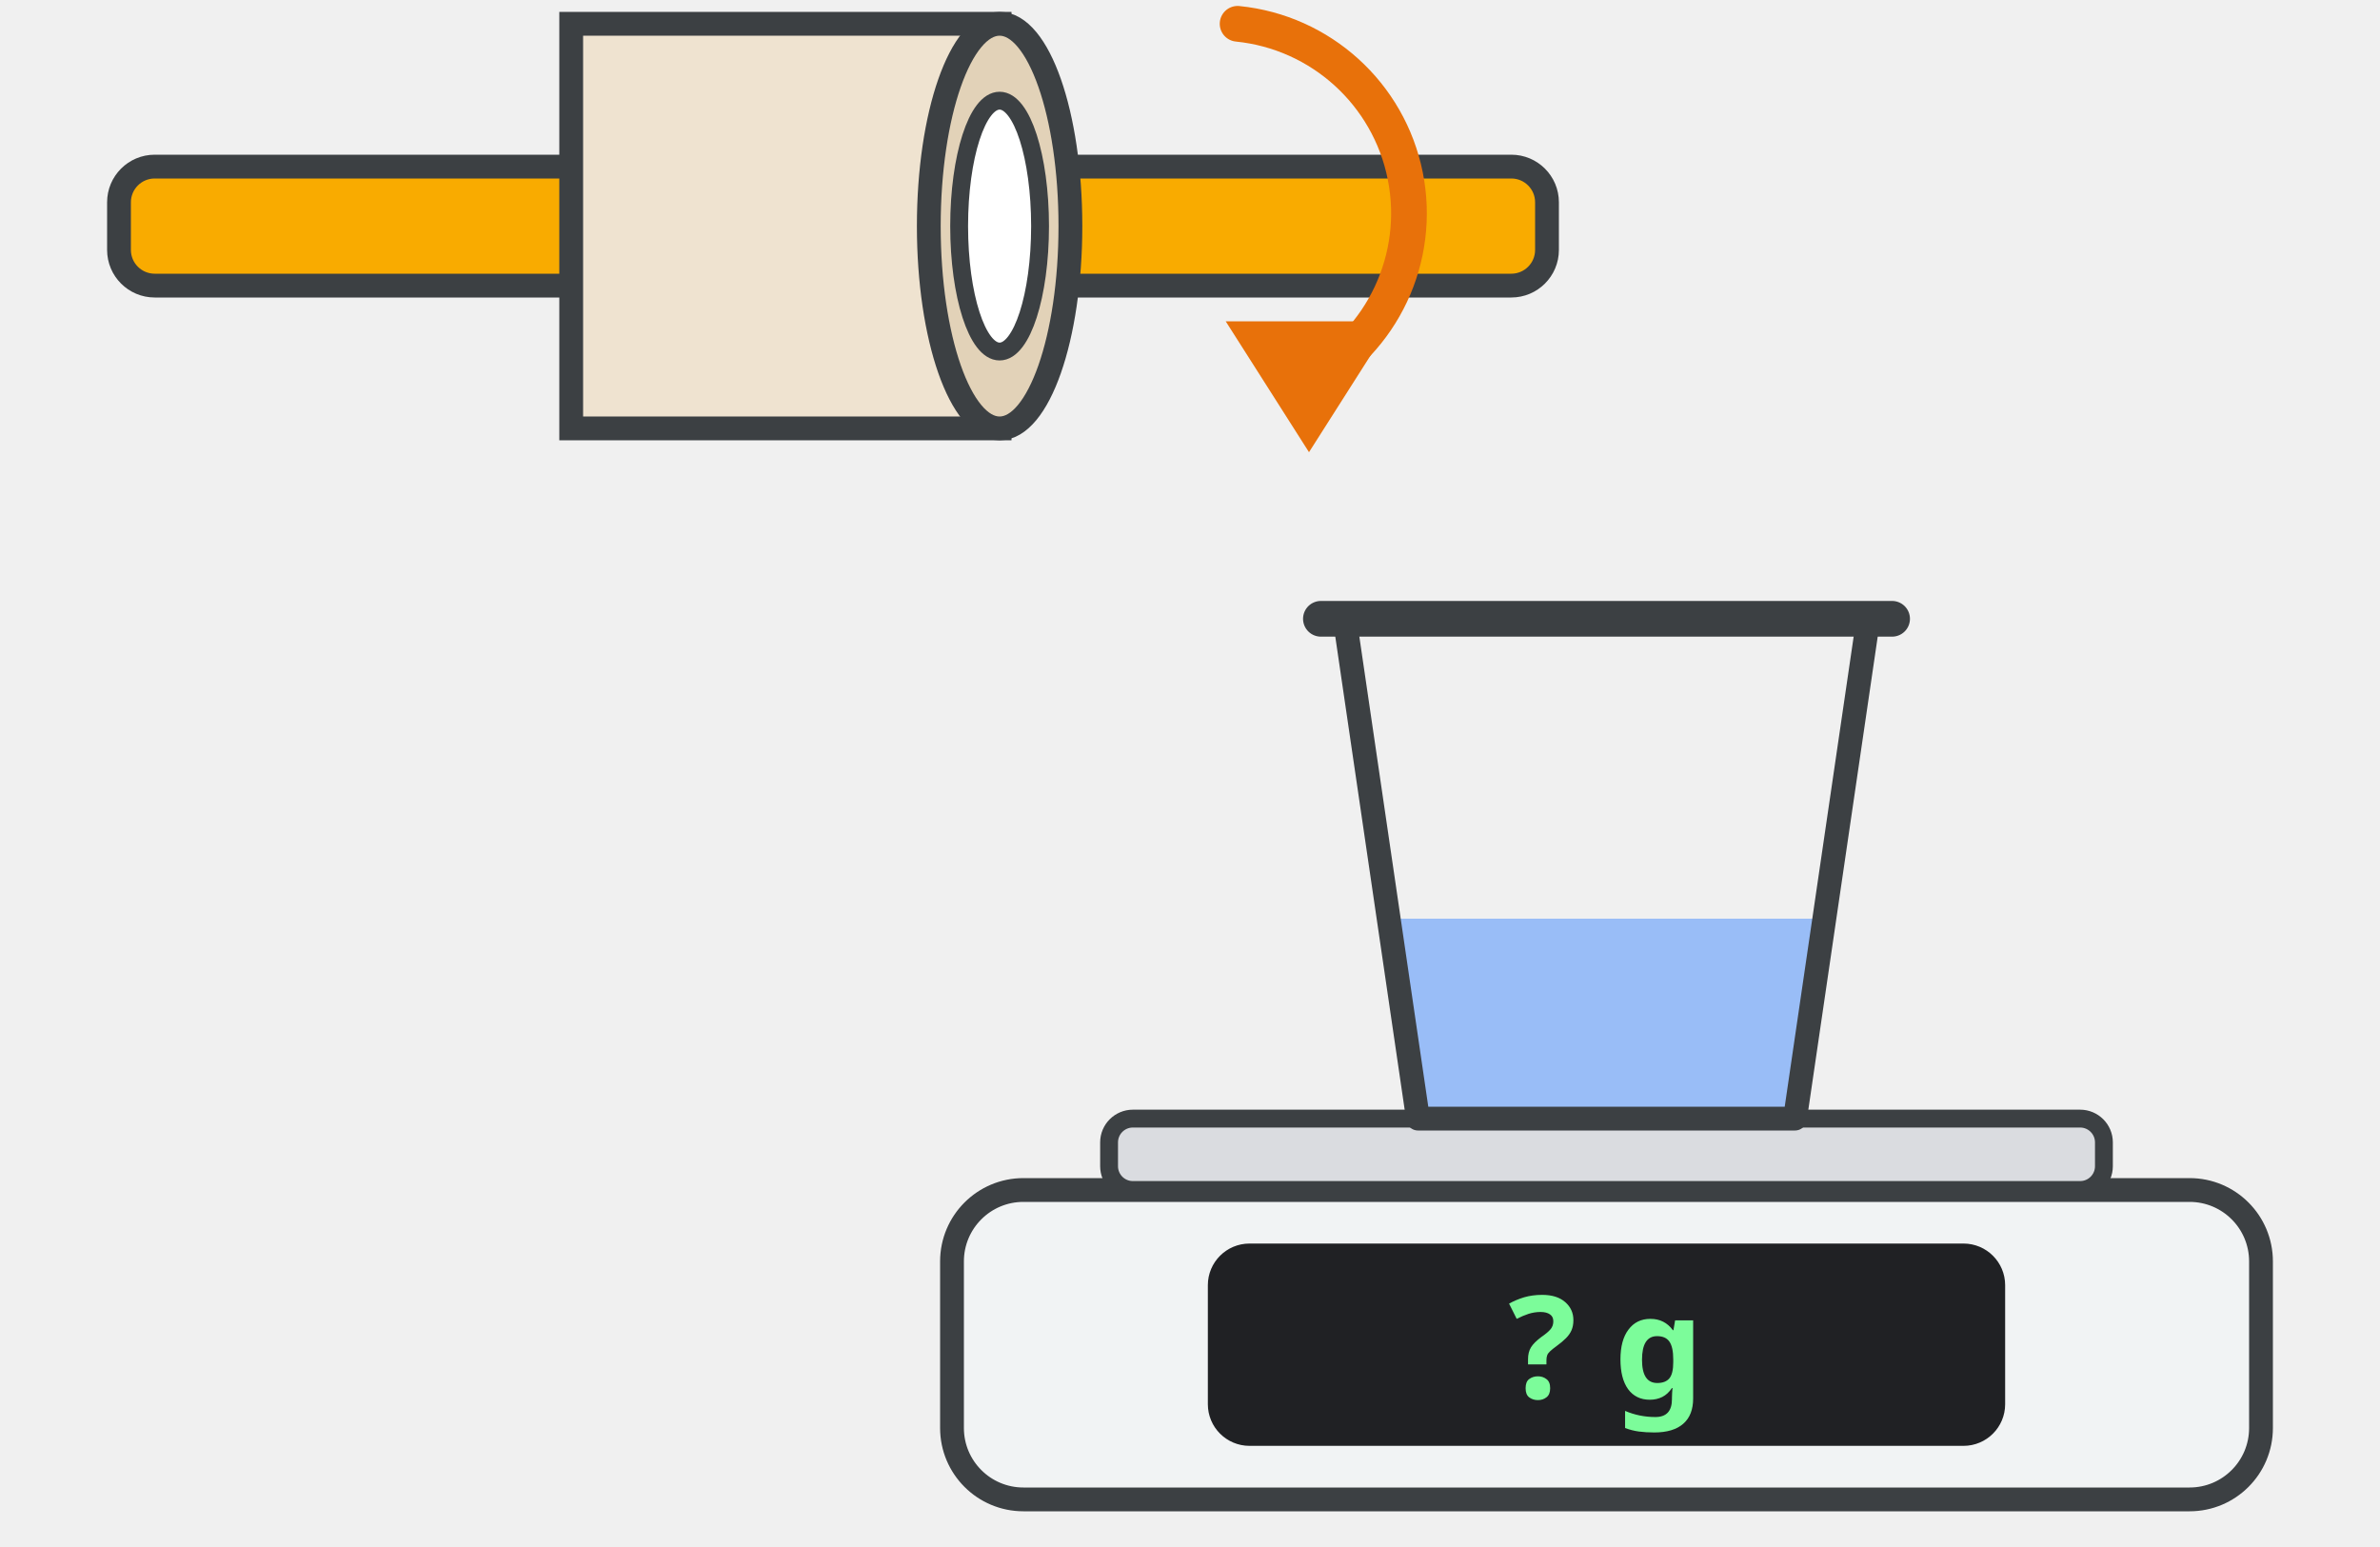
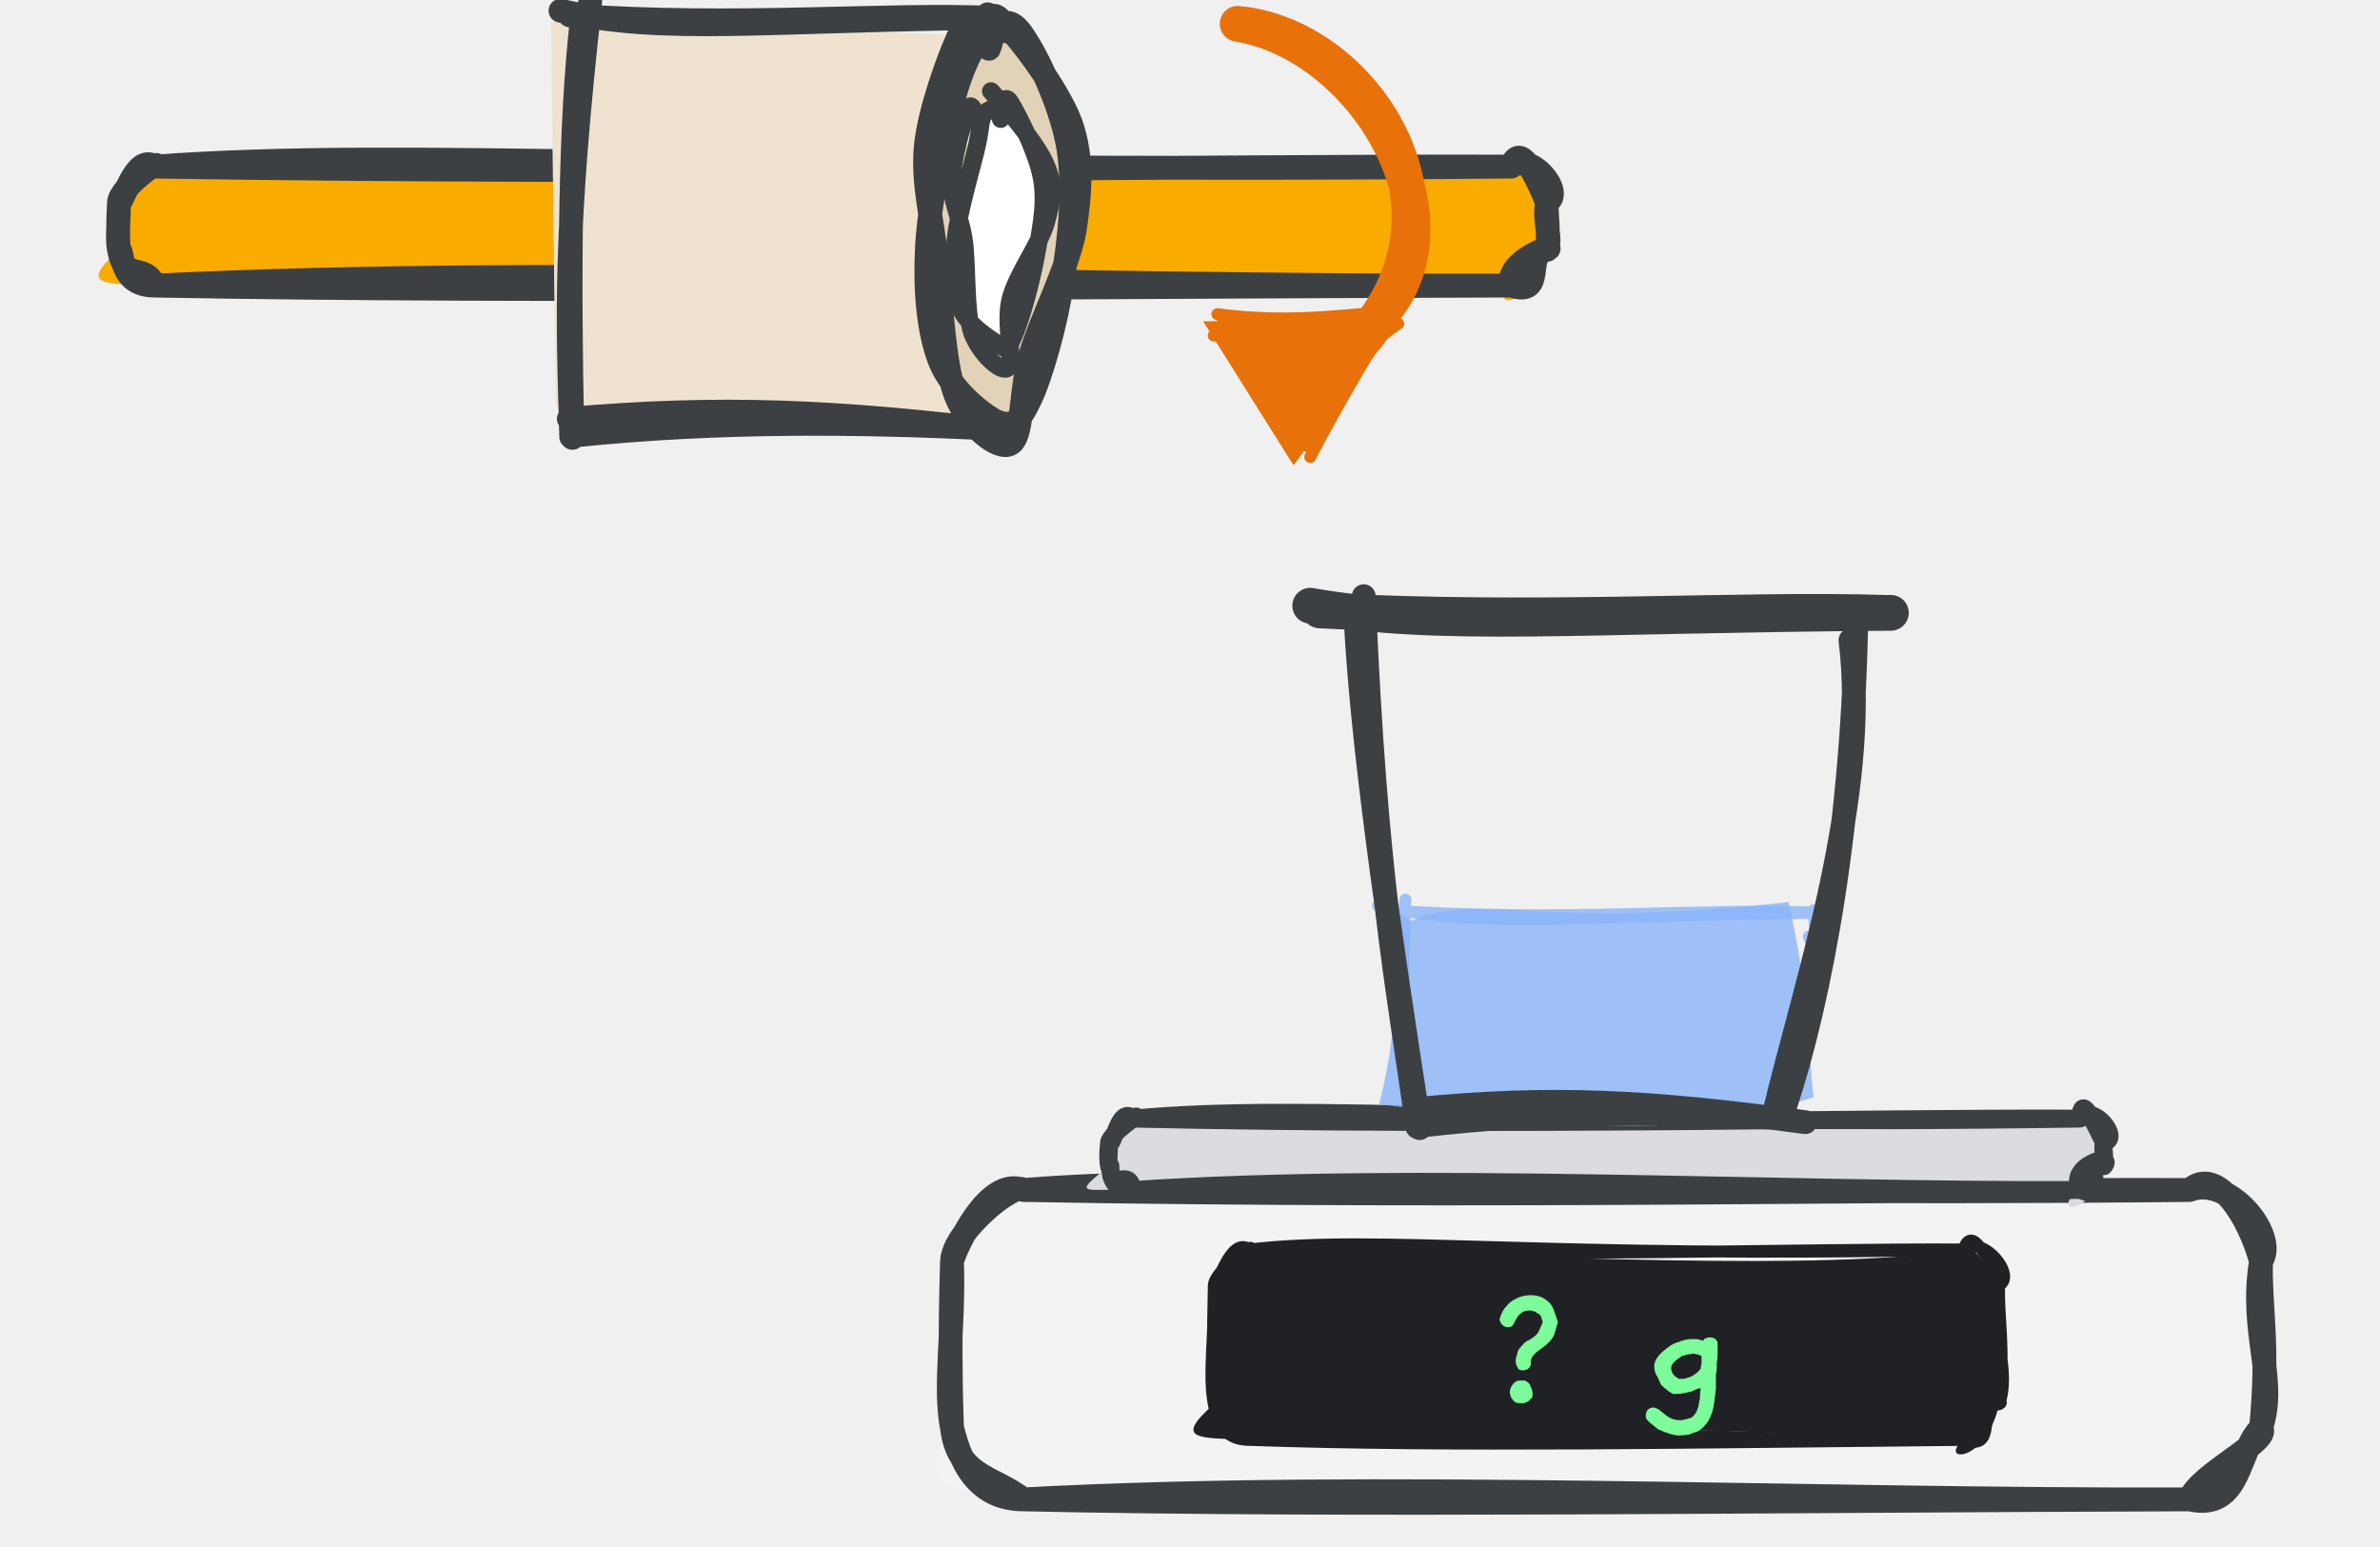
- <svg xmlns="http://www.w3.org/2000/svg" viewBox="0 0 200 130" font-family="Pretendard, 'Noto Sans KR', 'Apple SD Gothic Neo', sans-serif">
-   <rect x="10" y="14" width="120" height="10" rx="3" fill="#F9AB00" stroke="#3C4043" stroke-width="2" />
-   <rect x="48.0" y="2" width="36" height="34" rx="0" fill="#EFE3D0" stroke="#3C4043" stroke-width="2" />
-   <ellipse cx="84.0" cy="19" rx="5.95" ry="17" fill="#E2D2B8" stroke="#3C4043" stroke-width="2" />
-   <ellipse cx="84.0" cy="19" rx="3.4" ry="10.54" fill="#fff" stroke="#3C4043" stroke-width="1.5" />
-   <path d="M104 2 A16 16 0 0 1 110 32" fill="none" stroke="#E8710A" stroke-width="3" stroke-linejoin="round" stroke-linecap="round" />
-   <polygon points="110,38 103,27 117,27" fill="#E8710A" />
-   <rect x="80" y="100" width="110" height="26" rx="6" fill="#F1F3F4" stroke="#3C4043" stroke-width="2" />
-   <rect x="102.0" y="105" width="66.0" height="16" rx="3" fill="#202124" stroke="#202124" stroke-width="1" />
-   <text x="135.0" y="117.5" font-size="12" font-weight="800" fill="#7CFC9A" text-anchor="middle">? g</text>
-   <rect x="93.2" y="94" width="83.6" height="6" rx="2" fill="#DADCE0" stroke="#3C4043" stroke-width="1.5" />
-   <path d="M116.696 77.2 L153.304 77.2 L150.84 94 L119.16 94 Z" fill="#8AB4F8" stroke="none" stroke-width="2" stroke-linejoin="round" stroke-linecap="round" opacity="0.85" />
-   <path d="M113.0 52 L157.0 52 L150.84 94 L119.16 94 Z" fill="none" stroke="#3C4043" stroke-width="2" stroke-linejoin="round" stroke-linecap="round" />
-   <line x1="111.0" y1="52" x2="159.0" y2="52" stroke="#3C4043" stroke-width="3" stroke-linecap="round" />
+ <svg xmlns="http://www.w3.org/2000/svg" stroke-linecap="round" viewBox="0 0 200 130">
+   <g>
+     <path d="M13 14 C59.8 14.5, 103.7 16.0, 127 14 C126.6 11.5, 130.9 18.4, 130 17 C130.1 17.9, 130.1 18.1, 130 21 C128.8 26.2, 124.8 25.8, 127 24 C93.1 23.2, 68.7 22.3, 13 24 C8.8 23.8, 6.5 24.1, 10 21 C9.5 20.0, 10.4 17.2, 10 17 C12.7 13.0, 10.8 16.7, 13 14 C13 14, 13 14, 13 14" stroke="none" stroke-width="0" fill="rgb(249, 171, 0)" />
+     <path d="M13 14 C35.0 12.4, 59.2 14.6, 127 14 M13 14 C57.3 14.7, 102.8 13.9, 127 14 M127 14 C128.6 12.7, 131.5 16.2, 130 17 M127 14 C127.7 11.9, 129.0 14.6, 130 17 M130 17 C129.7 18.7, 130.4 19.8, 130 21 M130 17 C129.9 18.1, 130.2 18.9, 130 21 M130 21 C128.0 21.2, 130.0 25.0, 127 24 M130 21 C131.0 20.4, 126.4 21.9, 127 24 M127 24 C89.1 24.1, 47.9 22.3, 13 24 M127 24 C86.0 24.1, 45.5 24.6, 13 24 M13 24 C9.9 24.0, 10.4 20.9, 10 21 M13 24 C12.1 22.0, 10.5 23.8, 10 21 M10 21 C9.9 20.2, 9.9 18.7, 10 17 M10 21 C9.8 20.0, 10.0 18.6, 10 17 M10 17 C10.3 17.2, 11.4 12.8, 13 14 M10 17 C10.1 15.7, 13.7 13.2, 13 14 M13 14 C13 14, 13 14, 13 14 M13 14 C13 14, 13 14, 13 14" stroke="rgb(60, 64, 67)" stroke-width="2" fill="none" />
+   </g>
+   <g>
+     <path d="M46.3 1.8 L84.0 3.0 L84.1 35.9 L46.7 34.1" stroke="none" stroke-width="0" fill="rgb(239, 227, 208)" />
+     <path d="M47.1 0.9 C55.7 2.9, 64.2 1.7, 83.9 1.5 M47.9 1.3 C62.1 2.3, 74.2 1.1, 83.5 1.5 M82.5 3.8 C86.2 14.2, 82.9 27.1, 82.3 35.5 M83.0 1.2 C85.1 15.8, 84.7 27.6, 83.1 35.0 M84.8 36.3 C70.1 34.5, 60.6 34.1, 47.8 35.2 M83.2 36.0 C72.4 35.5, 60.8 35.3, 48.2 36.6 M48.0 36.7 C47.7 26.3, 47.4 19.9, 49.6 0.1 M48.1 36.8 C47.8 22.5, 47.9 10.3, 48.9 1.6" stroke="rgb(60, 64, 67)" stroke-width="2" fill="none" />
+   </g>
+   <g>
+     <path d="M83.8 2.4 C85.2 2.4, 87.7 4.3, 88.7 6.8 C89.8 9.3, 90.2 13.3, 90.2 17.1 C90.1 20.9, 89.3 26.6, 88.5 29.5 C87.6 32.4, 86.4 33.8, 85.2 34.6 C84.0 35.3, 82.1 35.7, 81.2 34.0 C80.3 32.3, 79.9 27.9, 79.6 24.6 C79.3 21.3, 79.2 17.6, 79.3 14.3 C79.4 11.0, 79.1 6.9, 80.2 5.0 C81.3 3.0, 85.2 2.6, 86.0 2.4 C86.9 2.1, 85.3 2.9, 85.2 3.4 M83.1 3.1 C84.4 2.3, 86.1 2.9, 86.9 4.4 C87.8 5.9, 87.9 8.7, 88.3 11.9 C88.8 15.1, 90.1 20.0, 89.7 23.7 C89.3 27.3, 87.4 31.8, 86.2 33.9 C84.9 36.0, 82.9 37.3, 82.0 36.4 C81.1 35.5, 81.7 31.6, 81.0 28.7 C80.4 25.9, 78.4 22.9, 78.2 19.5 C78.0 16.0, 78.9 11.1, 79.9 8.1 C80.8 5.0, 83.5 2.3, 83.8 1.4 C84.2 0.6, 81.9 2.8, 82.0 3.0" stroke="none" stroke-width="0" fill="rgb(226, 210, 184)" />
+     <path d="M83.5 2.6 C84.5 1.4, 85.3 1.8, 86.3 3.5 C87.4 5.2, 89.3 9.3, 89.8 12.6 C90.3 16, 89.9 20.0, 89.3 23.5 C88.8 27.0, 87.5 31.7, 86.5 33.7 C85.6 35.6, 85.0 35.9, 83.7 35.4 C82.5 34.8, 80.0 32.8, 79.0 30.4 C78.0 27.9, 77.7 24.3, 77.9 20.7 C78.1 17.0, 79.3 11.4, 80.1 8.4 C80.9 5.5, 81.7 4.1, 82.4 3.1 C83.2 2.2, 84.7 2.4, 84.8 2.7 M83.1 4.1 C83.9 2.1, 83.0 0.6, 84.1 1.7 C85.3 2.7, 88.9 7.4, 90.0 10.4 C91.0 13.3, 90.8 16.1, 90.3 19.4 C89.7 22.6, 87.5 26.8, 86.6 29.8 C85.7 32.8, 86 36.7, 84.9 37.3 C83.9 37.9, 81.3 35.8, 80.3 33.2 C79.3 30.6, 79.1 25.2, 78.7 21.7 C78.3 18.2, 77.5 15.3, 77.8 12.3 C78.1 9.2, 79.8 4.7, 80.4 3.4 C80.9 2.0, 81.0 3.7, 81.1 4.2" stroke="rgb(60, 64, 67)" stroke-width="2" fill="none" />
+   </g>
+   <g>
+     <path d="M83.5 8.8 C84.4 8.7, 86.3 9.7, 87.0 11.2 C87.7 12.6, 87.8 15.0, 87.7 17.5 C87.7 19.9, 87.0 23.8, 86.5 25.6 C86.0 27.5, 85.4 27.9, 84.6 28.3 C83.9 28.8, 82.8 29.3, 82.3 28.3 C81.8 27.2, 81.9 24.1, 81.8 22.1 C81.7 20.1, 81.7 18.1, 81.6 16.2 C81.6 14.2, 80.9 11.6, 81.5 10.4 C82.2 9.1, 85.0 8.8, 85.5 8.6 C86.0 8.5, 84.5 9.0, 84.4 9.3 M83.5 9.4 C84.3 8.9, 85.3 9.1, 85.7 9.9 C86.1 10.7, 85.8 12.1, 86.1 14.0 C86.3 16.0, 87.6 19.0, 87.4 21.4 C87.2 23.8, 85.8 26.8, 85.0 28.3 C84.1 29.7, 82.8 30.7, 82.4 30.1 C82.1 29.5, 83.2 26.4, 82.9 24.7 C82.6 22.9, 80.8 21.6, 80.6 19.5 C80.4 17.5, 81.1 14.2, 81.7 12.2 C82.3 10.3, 84.1 8.3, 84.2 7.8 C84.3 7.3, 82.3 9.1, 82.4 9.2" stroke="none" stroke-width="0" fill="rgb(255, 255, 255)" />
+     <path d="M84.1 8.8 C84.6 8.0, 84.7 8.2, 85.3 9.3 C85.9 10.4, 87.3 13.2, 87.6 15.3 C87.9 17.4, 87.4 19.6, 87.0 21.8 C86.6 23.9, 85.7 27.2, 85.1 28.4 C84.6 29.6, 84.7 29.4, 84.0 29.0 C83.2 28.5, 81.3 27.3, 80.7 25.9 C80.1 24.4, 80.1 22.5, 80.3 20.2 C80.5 17.9, 81.7 14.0, 82.1 12.2 C82.5 10.4, 82.3 10.0, 82.8 9.5 C83.2 9.0, 84.8 8.8, 84.8 9.0 M84.1 10.0 C84.5 8.6, 82.8 7.2, 83.4 7.8 C84.1 8.5, 87.2 12.1, 87.9 13.9 C88.7 15.7, 88.4 16.8, 87.9 18.7 C87.4 20.5, 85.4 23.1, 84.9 25.2 C84.4 27.2, 85.3 30.4, 84.7 30.9 C84.2 31.4, 82.4 29.8, 81.7 28.0 C81.1 26.2, 81.3 22.3, 81.0 20.2 C80.7 18.1, 79.9 17.0, 80.0 15.1 C80.0 13.3, 81.0 10.1, 81.3 9.2 C81.7 8.4, 81.9 9.6, 82.1 9.9" stroke="rgb(60, 64, 67)" stroke-width="1.5" fill="none" />
+   </g>
+   <g>
+     <path d="M104 2 C114.2 2.9, 123.5 16.4, 115.3 27.2 M104 2 C115.0 3.8, 123.8 19.3, 115.3 27.2 M115.3 27.2 C113.9 29.1, 111.6 32.2, 110 32 M115.3 27.2 C115.4 29.0, 112.1 29.4, 110 32" stroke="rgb(232, 113, 10)" stroke-width="3" fill="none" />
+   </g>
+   <g>
+     <path d="M108.7 39.1 L101.1 27.0 L117.7 26.9" stroke="none" stroke-width="0" fill="rgb(232, 113, 10)" fill-rule="evenodd" />
+     <path d="M109.4 37.3 C108.9 36.5, 108.3 33.5, 102.9 26.7 M109.9 37.5 C107.8 34.1, 104.4 29.2, 102.7 26.7 M102.0 28.2 C109.1 27.4, 111.7 28.3, 115.8 26.6 M102.3 26.4 C109.0 27.3, 114.3 26.2, 116.4 26.3 M117.5 27.2 C113.6 29.7, 113.0 33.3, 109.9 37.4 M116.5 27.0 C114.8 30.1, 112.6 33.6, 110.1 38.4" stroke="rgb(232, 113, 10)" stroke-width="1" fill="none" />
+   </g>
+   <g>
+     <path d="M86 100 C126.5 100.5, 164.0 102.0, 184 100 C185.2 97.5, 190.9 106.0, 190 106 C190.5 109.3, 190.4 110.1, 190 120 C188.8 126.9, 183.1 127.8, 184 126 C154.3 125.2, 134.2 124.3, 86 126 C80.1 125.8, 76.5 124.5, 80 120 C78.4 116.8, 81.5 106.8, 80 106 C82.7 100.7, 82.4 102.7, 86 100 C86 100, 86 100, 86 100" stroke="none" stroke-width="0" fill="rgb(241, 243, 244)" />
+     <path d="M86 100 C104.8 98.5, 125.8 100.6, 184 100 M86 100 C124.1 100.7, 163.3 99.9, 184 100 M184 100 C187.3 98.7, 191.5 103.9, 190 106 M184 100 C186.3 97.9, 189.0 102.3, 190 106 M190 106 C189.0 112.0, 191.4 115.9, 190 120 M190 106 C189.9 109.9, 190.7 112.9, 190 120 M190 120 C188.0 121.8, 188.4 127.0, 184 126 M190 120 C191.0 121.0, 184.7 123.9, 184 126 M184 126 C151.5 126.1, 115.8 124.4, 86 126 M184 126 C148.7 126.1, 113.8 126.6, 86 126 M86 126 C81.2 126.0, 80.4 121.2, 80 120 M86 126 C83.4 124.0, 80.5 124.1, 80 120 M80 120 C79.9 117.2, 79.8 112.2, 80 106 M80 120 C79.3 116.5, 80.2 111.6, 80 106 M80 106 C80.3 104.9, 83.0 98.8, 86 100 M80 106 C80.1 103.4, 85.4 99.2, 86 100 M86 100 C86 100, 86 100, 86 100 M86 100 C86 100, 86 100, 86 100" stroke="rgb(60, 64, 67)" stroke-width="2" fill="none" />
+   </g>
+   <g>
+     <path d="M105 105 C130.4 105.5, 152.8 106.9, 165 105 C164.6 102.5, 168.9 109.4, 168 108 C168.3 110.3, 168.3 110.9, 168 118 C166.8 123.2, 162.8 122.8, 165 121 C145.4 120.3, 135.4 119.4, 105 121 C100.8 120.8, 98.5 121.1, 102 118 C100.9 115.7, 103.1 108.5, 102 108 C104.7 104.0, 102.8 107.7, 105 105 C105 105, 105 105, 105 105" stroke="none" stroke-width="0" fill="rgb(32, 33, 36)" />
+     <path d="M105 105 C116.1 103.7, 129.5 105.8, 165 105 M105 105 C128.2 105.7, 152.6 104.9, 165 105 M165 105 C166.6 103.7, 169.5 107.2, 168 108 M165 105 C165.7 102.9, 167.0 105.6, 168 108 M168 108 C167.3 112.3, 169.0 115.1, 168 118 M168 108 C167.9 110.8, 168.5 112.9, 168 118 M168 118 C166.0 118.2, 168.0 122.0, 165 121 M168 118 C169.0 117.4, 164.4 118.9, 165 121 M165 121 C145.4 121.2, 122.6 119.4, 105 121 M165 121 C143.2 121.2, 121.9 121.6, 105 121 M105 121 C101.9 121.0, 102.4 117.9, 102 118 M105 121 C104.1 119.0, 102.5 120.8, 102 118 M102 118 C101.9 116.0, 101.9 112.4, 102 108 M102 118 C101.5 115.5, 102.1 112.0, 102 108 M102 108 C102.3 108.2, 103.4 103.8, 105 105 M102 108 C102.1 106.7, 105.7 104.2, 105 105 M105 105 C105 105, 105 105, 105 105 M105 105 C105 105, 105 105, 105 105" stroke="rgb(32, 33, 36)" stroke-width="1" fill="none" />
+   </g>
+   <g>
+     <path d="M95.2 94 C128.4 94.5, 158.6 95.9, 174.8 94 C173.8 91.5, 177.7 97.8, 176.8 96 C176.8 96.4, 176.8 96.5, 176.8 98 C175.6 102.6, 172.1 101.8, 174.8 100 C150.0 99.2, 134.8 98.3, 95.2 100 C91.5 99.8, 89.7 100.7, 93.2 98 C92.9 97.5, 93.4 96.1, 93.2 96 C95.9 92.5, 93.4 96.7, 95.2 94 C95.2 94, 95.2 94, 95.2 94" stroke="none" stroke-width="0" fill="rgb(218, 220, 224)" />
+     <path d="M95.2 94 C110.3 92.6, 127.6 94.7, 174.8 94 M95.2 94 C126.1 94.7, 158.1 93.9, 174.8 94 M174.8 94 C175.9 92.7, 178.3 95.7, 176.8 96 M174.8 94 C174.9 91.9, 175.8 94.0, 176.8 96 M176.8 96 C176.6 96.8, 177.0 97.4, 176.8 98 M176.8 96 C176.7 96.5, 176.9 96.9, 176.8 98 M176.8 98 C174.8 97.6, 177.4 101.0, 174.8 100 M176.8 98 C177.8 96.8, 173.7 97.9, 174.8 100 M174.8 100 C148.6 100.1, 119.1 98.4, 95.2 100 M174.8 100 C146.0 100.2, 117.8 100.6, 95.2 100 M95.2 100 C92.6 100.0, 93.6 97.4, 93.2 98 M95.2 100 C94.8 98.0, 93.7 100.3, 93.2 98 M93.2 98 C93.1 97.6, 93.1 96.8, 93.2 96 M93.2 98 C93.1 97.5, 93.2 96.8, 93.2 96 M93.2 96 C93.5 96.7, 94.0 92.8, 95.2 94 M93.2 96 C93.3 95.2, 96.4 93.2, 95.2 94 M95.2 94 C95.2 94, 95.2 94, 95.2 94 M95.2 94 C95.2 94, 95.2 94, 95.2 94" stroke="rgb(60, 64, 67)" stroke-width="1.5" fill="none" />
+   </g>
+   <g>
+     <path d="M118.5 77.4 C124.6 74.9, 129.2 78.2, 150.3 75.8 C152.1 83.8, 151.9 87.9, 152.4 92.2 C142.6 95.3, 136.3 95.3, 115.9 92.8 C118.0 84.2, 116.9 82.5, 115.4 75.0" stroke="none" stroke-width="0" fill="rgba(138, 180, 248, 0.8)" />
+     <path d="M115.8 76.1 C124.5 78.1, 133.2 76.9, 153.2 76.7 M116.6 76.5 C131.0 77.5, 143.3 76.3, 152.8 76.7 M152.0 78.7 C154.2 83.4, 150.6 90.2, 149.4 93.5 M152.4 76.5 C153.2 84.2, 151.9 89.5, 150.1 93.2 M151.7 94.3 C138.4 92.5, 130.4 92.1, 119.0 93.2 M150.1 94.0 C140.7 93.4, 130.5 93.3, 119.3 94.6 M119.1 94.6 C118.4 88.6, 117.6 86.0, 118.1 75.6 M119.3 94.6 C118.0 87.1, 117.3 81.3, 117.4 76.9" stroke="rgba(138, 180, 248, 0.8)" stroke-width="1" fill="none" />
+   </g>
+   <g>
+     <path d="M112.1 50.9 C122.3 52.9, 132.4 51.7, 156.9 51.5 M112.9 51.3 C130.0 52.3, 145.1 51.1, 156.5 51.5 M155.5 53.8 C157.1 66.9, 151.7 82.6, 149.1 93.5 M156.0 51.2 C155.8 69.0, 153.0 83.9, 150.0 93.0 M151.7 94.3 C138.4 92.5, 130.4 92.1, 119.0 93.2 M150.1 94.0 C140.7 93.4, 130.5 93.3, 119.3 94.6 M119.1 94.7 C117.4 82.3, 115.6 74.1, 114.6 50.1 M119.3 94.8 C116.6 77.4, 114.4 62.2, 113.9 51.6" stroke="rgb(60, 64, 67)" stroke-width="2" fill="none" />
+   </g>
+   <g>
+     <path d="M110.1 50.9 C121.1 52.8, 132.0 51.7, 158.9 51.5 M110.9 51.3 C129.5 52.3, 146.1 51.1, 158.5 51.5" stroke="rgb(60, 64, 67)" stroke-width="3" fill="none" />
+   </g>
+   <defs>
+     <path id="sspin_0" d="M89 -90L89 -90Q87 -84 86 -80Q85 -76 83 -72Q81 -69 78 -66Q75 -63 71 -60L71 -60Q65 -56 62 -53Q59 -50 58 -48Q57 -46 57 -44Q57 -42 57 -40L57 -40Q55 -33 47 -33L47 -33Q42 -33 41 -37Q39 -40 39 -44L39 -44Q39 -47 40 -50Q41 -54 42 -57Q44 -60 47 -63Q50 -67 55 -69L55 -69Q62 -73 65 -77L65 -77Q66 -78 71 -90L71 -90Q70 -94 69 -97Q67 -100 64 -101Q62 -103 60 -103Q57 -104 56 -104L56 -104Q53 -104 50 -103Q48 -103 46 -101Q43 -99 41 -96Q39 -93 36 -87L36 -87Q34 -84 30 -84L30 -84Q26 -84 23 -87Q20 -90 20 -94L20 -94Q23 -104 28 -109Q33 -115 38 -117Q43 -120 48 -121Q53 -122 56 -122L56 -122Q65 -122 71 -119Q76 -116 80 -112Q83 -108 85 -102Q87 -96 89 -90M59 -4L59 -4Q59 -2 58 0Q56 1 55 3Q53 4 51 5Q49 6 47 6L47 6Q42 6 39 5Q36 3 35 1Q33 -1 33 -3Q32 -5 32 -7L32 -7Q32 -12 36 -17Q39 -21 44 -21L44 -21Q46 -21 49 -21Q51 -21 53 -19Q56 -17 57 -13Q59 -10 59 -4" />
+     <path id="sspin_1" d="M85 -66L85 -66Q85 -64 85 -59L85 -59Q85 -56 85 -51Q85 -47 84 -42L84 -42Q84 -41 84 -40Q84 -39 84 -38L84 -38Q84 -36 84 -33Q83 -30 83 -27L83 -27Q83 -26 83 -25Q83 -24 83 -22L83 -22Q83 -18 83 -11Q82 -4 81 5L81 5Q78 29 62 39L62 39Q56 41 51 43Q45 44 39 44L39 44Q31 44 15 37L15 37L5 29Q2 26 1 25Q0 23 0 21L0 21Q0 17 2 14Q5 11 9 11L9 11Q11 11 15 13L15 13L25 21Q32 26 41 26L41 26Q42 26 43 26Q45 25 47 25L47 25L54 23Q61 18 63 6L63 6Q63 4 64 1L64 1Q64 -3 65 -12L65 -12Q64 -12 61 -11Q58 -10 54 -8Q50 -7 45 -6Q40 -5 34 -5L34 -5Q33 -5 32 -5Q31 -6 29 -7Q27 -8 25 -10Q22 -12 18 -16L18 -16L14 -25Q12 -28 11 -31Q10 -35 10 -38L10 -38Q10 -44 15 -50Q19 -55 26 -60Q32 -65 40 -67Q47 -70 54 -70L54 -70Q57 -70 60 -70Q62 -70 68 -68L68 -68L69 -70Q72 -72 76 -72L76 -72Q83 -72 85 -66M66 -47L66 -50Q64 -51 61 -52Q59 -52 56 -53L56 -53Q54 -52 50 -52Q47 -51 43 -50L43 -50Q30 -42 30 -36L30 -36Q30 -33 32 -29Q34 -26 39 -23L39 -23Q42 -23 45 -23Q49 -24 52 -25Q55 -26 59 -29Q62 -31 65 -35L65 -35Q65 -38 66 -41Q66 -44 66 -47L66 -47" />
+   </defs>
+   <g>
+     <g fill="#7CFC9A">
+       <use href="#sspin_0" transform="translate(124.6 117.5) scale(0.071)" />
+       <use href="#sspin_1" transform="translate(138.3 117.5) scale(0.071)" />
+     </g>
+   </g>
</svg>
